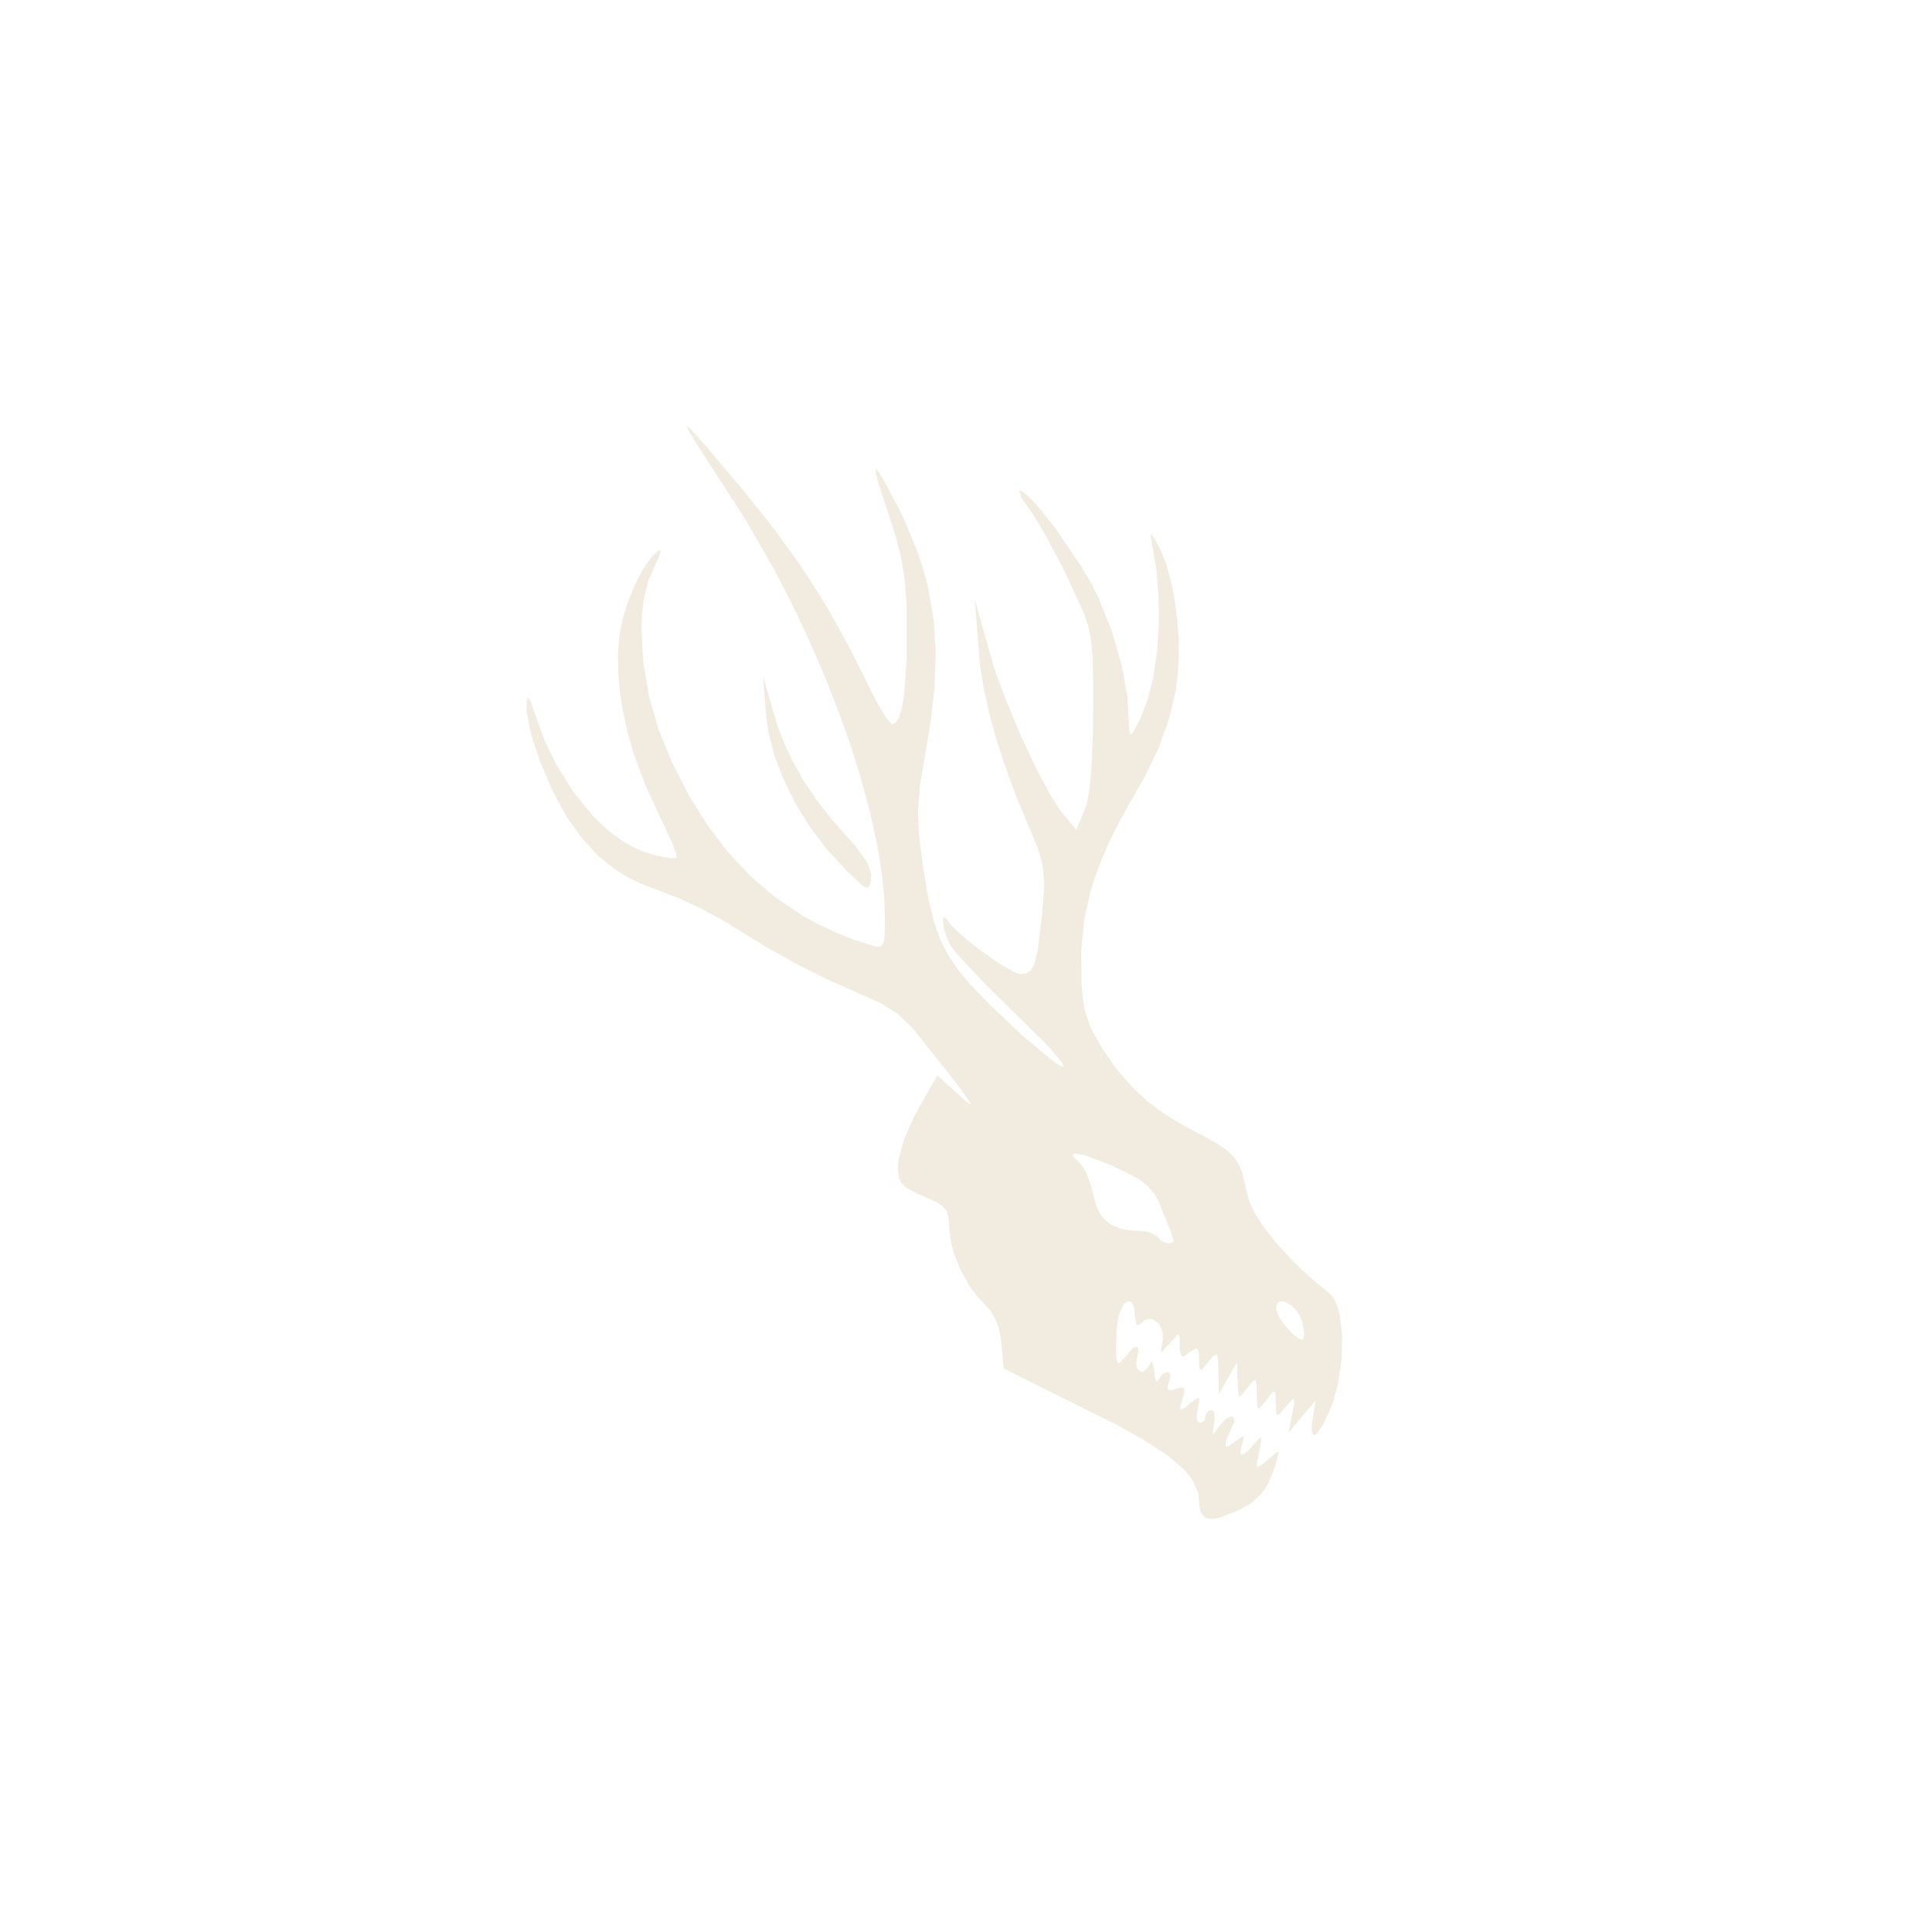
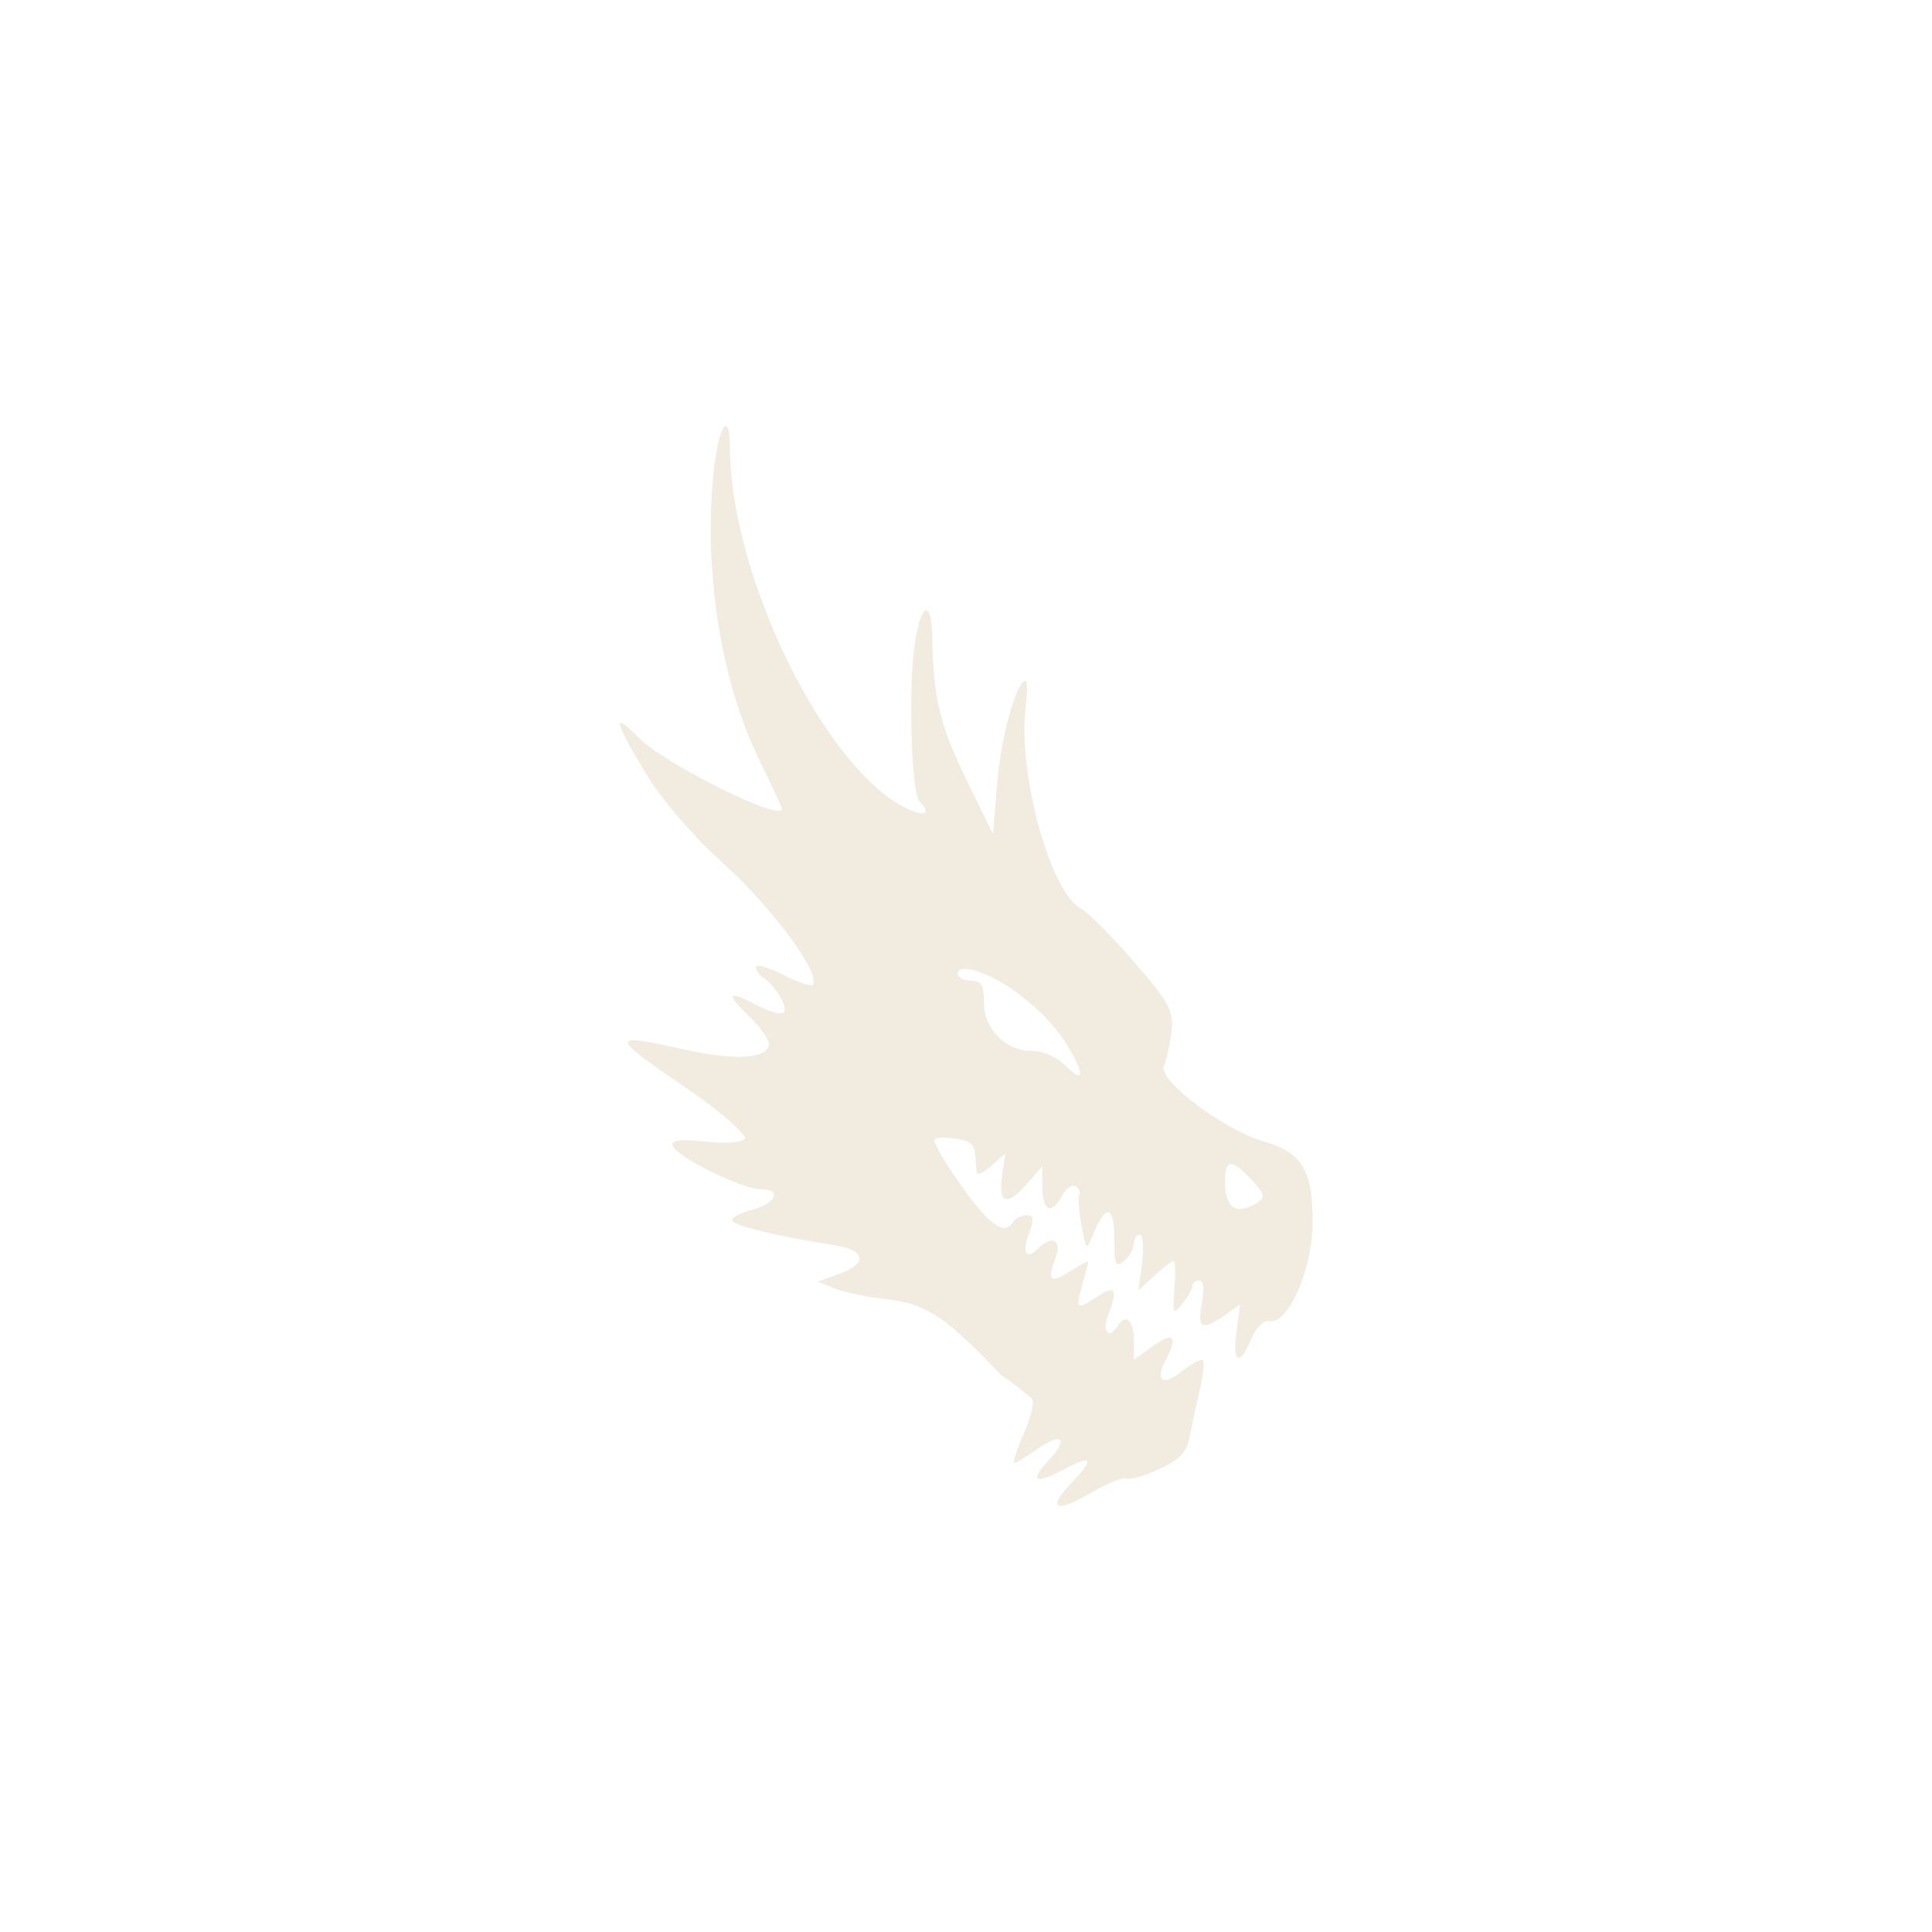
<svg xmlns="http://www.w3.org/2000/svg" width="1024" height="1024" viewBox="0 0 1024 1024">
-   <path fill="#f1ecdf" fill-rule="evenodd" transform="translate(-760.81 152.84) scale(3.3975)" d="M411.31 191.01L411.81 191.65L412.28 191.89L412.88 191.98L414.01 191.84L416.59 190.88L418.26 190.04L419.31 189.36L420.76 188.01L421.86 186.32L422.81 183.87L423.41 181.64L423.37 181.52L423.09 181.58L420.84 183.47L420.11 183.90L420.02 183.82L420.01 183.29L420.66 180.08L420.65 179.25L420.31 179.47L418.51 181.49L417.67 182.00L417.49 181.86L417.44 181.49L418.02 179.08L417.64 179.15L415.81 180.50L415.49 180.65L415.12 180.62L415.19 179.76L416.45 176.89L416.50 176.52L416.30 176.07L415.82 176.03L415.15 176.40L414.38 177.19L413.18 178.82L413.11 178.48L413.45 176.12L413.30 175.31L413.13 175.08L412.91 175.00L412.45 175.14L412.12 175.50L411.88 176.50L411.55 176.86L411.09 177.00L410.72 176.69L410.60 175.88L411.03 173.57L410.97 173.08L410.50 173.24L408.56 174.75L408.10 174.91L408.08 174.43L408.73 172.03L408.59 171.48L407.93 171.50L406.81 171.87L406.16 171.85L406.11 171.23L406.48 170.02L406.49 169.49L406.35 169.13L406.05 169.00L405.28 169.37L404.49 170.52L404.33 170.51L404.08 169.73L403.92 168.27L403.67 167.49L403.51 167.48L403.07 168.29L402.43 168.90L402.10 169.00L401.53 168.79L401.21 168.11L401.19 167.60L401.50 165.89L401.51 165.51L401.32 165.11L400.90 165.18L400.60 165.39L398.80 167.46L398.41 167.69L398.28 167.60L398.11 166.98L398.04 165.72L398.13 162.28L398.45 160.26L399.14 158.59L399.50 158.22L399.90 158.02L400.35 158.08L400.56 158.30L400.88 159.09L401.03 160.90L401.25 161.66L401.46 161.73L401.75 161.60L402.44 161.01L403.11 160.75L403.77 160.82L404.63 161.43L405.05 162.12L405.31 162.98L405.35 163.95L405.06 165.60L405.11 165.98L407.71 163.19L407.93 163.41L408.02 165.66L408.19 166.50L408.38 166.63L408.65 166.59L410.35 165.41L410.62 165.37L410.81 165.50L410.98 166.34L411.02 168.24L411.14 168.77L411.45 168.68L413.10 166.64L413.67 166.26L413.86 166.61L413.96 167.51L414.07 172.50L416.93 167.50L417.02 171.27L417.16 172.64L417.26 172.80L417.59 172.69L419.22 170.68L419.65 170.30L419.79 170.31L419.98 171.17L420.05 174.27L420.21 174.69L420.35 174.70L420.78 174.32L422.23 172.47L422.67 172.10L422.80 172.14L422.93 172.71L423.01 175.18L423.15 175.75L423.48 175.68L425.30 173.57L425.83 173.20L425.80 174.11L424.95 178.50L429.15 173.50L428.57 177.39L428.57 178.21L428.79 178.84L429.07 178.87L429.44 178.59L430.43 177.12L431.81 174.02L432.68 170.88L433.23 167.06L433.32 163.35L432.94 160.12L432.57 158.79L432.09 157.71L431.50 156.93L428.30 154.28L425.51 151.62L423.04 148.93L421.01 146.33L419.84 144.51L419.00 142.86L418.66 141.89L417.69 137.85L417.18 136.66L416.52 135.65L415.39 134.51L413.82 133.41L408.11 130.33L405.38 128.65L402.87 126.75L400.86 124.91L398.23 121.96L395.89 118.60L394.12 115.45L393.18 112.67L392.86 110.81L392.66 108.65L392.62 103.10L393.10 98.33L394.06 94.01L395.27 90.35L397.06 86.16L398.92 82.53L402.70 75.85L404.72 71.61L406.33 67.14L407.35 62.72L407.68 60.10L407.83 57.43L407.81 54.67L407.60 51.67L407.17 48.49L406.56 45.50L405.81 42.86L405.07 41.00L404.08 39.07L403.52 38.35L403.44 38.62L404.31 43.74L404.66 47.72L404.73 52.11L404.48 56.37L403.83 60.76L402.91 64.35L401.69 67.45L400.70 69.28L400.29 69.67L400.11 69.05L399.83 63.75L398.99 59.07L397.45 53.68L395.42 48.51L394.35 46.34L392.77 43.61L388.63 37.51L386.42 34.69L384.75 32.82L383.48 31.71L383.00 31.53L382.91 31.62L383.24 32.56L385.31 35.60L387.05 38.53L390.07 44.26L393.00 50.62L393.68 52.63L394.07 54.37L394.38 57.43L394.48 61.60L394.44 69.52L394.17 75.41L393.86 78.41L393.45 80.58L391.84 84.50L389.35 81.47L387.77 78.99L385.40 74.54L382.93 69.21L380.78 64.03L378.97 59.08L376.00 48.50L376.80 58.67L377.43 62.57L378.35 66.67L379.42 70.54L380.73 74.56L382.59 79.56L385.72 87.07L386.31 88.87L386.66 90.51L386.83 93.24L386.54 97.28L385.85 103.04L385.48 104.80L385.16 105.72L384.78 106.35L384.16 106.82L383.14 106.99L382.34 106.76L379.65 105.24L375.92 102.56L373.35 100.39L372.29 99.32L371.53 98.32L371.17 98.07L371.01 98.35L371.11 99.49L371.58 101.14L372.09 102.32L373.25 103.87L377.57 108.48L387.30 118.07L389.47 120.59L389.89 121.32L389.74 121.46L389.00 121.09L387.73 120.17L383.52 116.63L378.45 111.86L375.10 108.37L373.23 106.09L371.75 103.85L370.60 101.53L369.68 98.98L368.78 95.27L368.00 90.71L367.34 85.63L367.13 81.98L367.42 77.72L369.05 68.12L369.71 62.45L369.91 56.78L369.60 51.82L368.72 46.68L368.06 44.14L367.13 41.25L364.86 35.76L361.91 30.10L360.90 28.50L360.52 28.15L360.59 28.88L361.04 30.60L363.56 38.37L364.43 41.61L365.09 45.55L365.39 50.06L365.39 57.76L364.97 63.50L364.57 65.68L364.16 66.96L363.67 67.74L363.11 68.00L362.30 67.17L360.69 64.51L356.49 56.13L353.51 50.70L350.97 46.52L348.45 42.72L344.73 37.59L340.45 32.18L334.13 24.68L331.85 22.15L331.01 21.39L331.37 22.19L332.85 24.64L340.34 36.24L344.91 44.24L347.54 49.37L350.02 54.58L352.30 59.82L354.39 65.06L356.40 70.63L358.13 76.08L359.57 81.35L360.70 86.39L361.49 91.14L361.90 95.24L361.99 99.81L361.89 101.50L361.73 102.19L361.28 102.67L360.50 102.66L357.48 101.72L354.22 100.45L351.44 99.13L349.11 97.85L344.73 94.88L340.97 91.65L337.50 87.95L334.32 83.77L331.41 79.10L328.77 73.94L326.70 68.92L325.21 63.73L324.31 58.48L324.00 53.43L324.08 51.07L324.32 48.85L325.06 45.59L326.83 41.65L326.99 40.82L326.65 40.90L325.76 41.70L324.35 43.62L323.00 46.16L321.84 49.05L321.06 51.62L320.55 54.36L320.34 57.13L320.39 60.10L320.63 62.81L321.12 66.01L321.83 69.26L322.76 72.53L324.71 77.74L328.82 86.58L329.40 88.15L329.49 88.84L328.60 88.91L326.26 88.47L324.53 87.96L322.76 87.20L321.30 86.37L319.56 85.15L317.86 83.71L316.21 82.05L313.36 78.53L310.81 74.47L308.84 70.40L306.67 64.38L306.27 63.75L306.09 64.51L306.11 66.13L306.76 69.49L308.05 73.50L310.00 78.10L312.27 82.35L314.60 85.63L317.22 88.50L320.10 90.80L321.71 91.78L323.84 92.85L329.88 95.15L332.99 96.59L336.91 98.71L343.50 102.78L348.34 105.48L353.30 107.94L361.41 111.55L363.95 113.17L366.40 115.51L372.93 123.76L374.94 126.47L375.45 127.36L374.61 126.82L370.16 122.78L366.66 128.93L364.99 132.68L364.08 135.96L364.03 137.68L364.19 138.78L364.59 139.62L365.30 140.30L366.41 140.93L370.06 142.55L371.03 143.22L371.63 143.98L371.92 144.92L372.05 147.23L372.37 149.14L372.81 150.71L373.57 152.68L375.16 155.62L376.35 157.22L378.43 159.47L379.05 160.47L379.55 161.57L380.07 163.64L380.50 168.50L398.26 177.34L402.69 179.85L406.08 182.08L408.50 184.13L409.47 185.21L410.19 186.26L410.86 187.93L411.05 190.03ZM427.38 163.39L427.22 163.93L427.07 164.00L426.56 163.85L425.61 163.15L424.28 161.67L423.47 160.46L423.03 159.39L423.04 158.71L423.31 158.19L423.80 158.00L424.43 158.11L425.48 158.74L426.14 159.43L426.70 160.27L427.09 161.25L427.34 162.46ZM406.21 149.00L405.27 148.70L404.32 147.80L403.33 147.29L402.40 147.08L399.98 146.92L398.75 146.69L397.36 146.12L396.49 145.50L395.77 144.71L395.03 143.38L394.09 139.81L393.41 138.03L392.61 136.67L391.33 135.39L391.33 135.05L391.83 134.97L393.19 135.25L397.16 136.74L400.84 138.53L402.20 139.41L403.02 140.10L403.92 141.14L404.66 142.38L406.51 146.97L407.00 148.52L406.89 148.82ZM356.17 91.03L358.61 93.28L359.05 93.50L359.48 93.40L359.78 92.53L359.83 91.42L359.52 90.28L359.04 89.31L357.39 87.01L353.75 82.91L351.43 79.96L349.19 76.62L347.47 73.52L346.32 71.07L345.21 68.19L342.96 60.50L343.46 66.79L343.82 69.28L344.66 72.59L346.05 76.35L348.08 80.46L350.32 84.08L352.90 87.49Z" />
+   <g transform="translate(-894.83 -53.67) scale(3.4545)">
+     <defs />
+     <g>
+       <path d="M373.38,190.19c-0.399,0.65-2.74,0.85-6.08,0.5c-3.92-0.4-5.319-0.23-5.069,0.63   c0.51,1.67,10.649,6.68,13.529,6.68c3.41,0,2.3,2.23-1.609,3.24c-1.771,0.46-3,1.19-2.73,1.63c0.49,0.8,7.48,2.47,15.33,3.66   c5.11,0.78,5.56,2.8,1,4.46l-3.25,1.18l2.5,1.03c1.225,0.497,4.167,1.142,6.896,1.526c0.771,0.064,1.523,0.156,2.244,0.301   c2.08,0.321,3.478,0.75,4.158,1.153c2.503,1.076,4.618,2.705,6.537,4.573c1.982,1.734,3.851,3.697,5.729,5.71   c1.358,0.879,2.873,2.054,4.774,3.627c0.47,0.38-0.07,2.77-1.189,5.3c-1.12,2.54-1.79,4.61-1.5,4.61c0.3,0,1.869-0.95,3.5-2.11   c3.76-2.68,4.93-1.66,1.85,1.61c-3.12,3.32-2.21,3.9,2.31,1.47c4.37-2.34,4.69-1.63,1.011,2.21c-3.74,3.91-2.261,4.56,3.149,1.39   c2.511-1.47,4.91-2.45,5.34-2.19c0.431,0.27,2.66-0.36,4.95-1.38c3.12-1.4,4.311-2.58,4.721-4.69c0.3-1.54,1.01-4.78,1.569-7.19   c0.561-2.42,0.8-4.6,0.53-4.87c-0.26-0.26-1.73,0.51-3.25,1.71c-2.97,2.33-4.14,1.43-2.39-1.84c1.869-3.51,1.14-4.31-1.94-2.12   l-3,2.14v-3.07c0-3.01-1.27-4.06-2.5-2.07c-1.31,2.11-2.42,0.93-1.48-1.57c1.54-4.03,1.171-4.79-1.479-3.05   c-3.37,2.21-3.54,2.1-2.47-1.62c0.51-1.79,0.93-3.41,0.93-3.62c0-0.2-1.16,0.39-2.59,1.32c-3.16,2.08-3.771,1.62-2.46-1.82   c1.09-2.88-0.47-3.72-2.73-1.46c-1.76,1.76-2.41,0.46-1.27-2.54c0.79-2.08,0.7-2.64-0.42-2.64c-0.771,0-1.69,0.45-2.03,1   c-1.32,2.13-3.38,0.77-7.61-5.03c-3.283-4.505-4.202-6.642-4.534-7.363l-2.479-6.44l-26.251-0.854L373.38,190.19   C373.41,190.285,373.414,190.135,373.38,190.19z" fill="#f1ecdf" />
+       <path d="M453.01,190.69c-6.279-1.84-16.359-9.43-15.399-11.6c0.39-0.87,0.909-3.22,1.14-5.21c0.39-3.25-0.18-4.33-5.69-10.73    c-3.369-3.91-7.05-7.61-8.189-8.22c-4.7-2.51-9.69-20.72-8.47-30.87c0.27-2.23,0.27-4.06-0.011-4.06c-1.38,0-3.739,8.43-4.34,15.5    l-0.67,8l-4.149-8.5c-3.99-8.17-5.03-12.56-5.171-21.75c-0.079-5.92-1.71-5.31-2.67,1c-1.01,6.58-0.54,22.93,0.69,24.2    c1.979,2.04,0.76,2.52-2.33,0.92c-12.46-6.43-26.62-35.63-26.73-55.12c-0.039-6.25-1.859-3.18-2.56,4.31    c-1.43,15.25,1.29,31.83,7.17,43.8c1.851,3.77,3.37,7.04,3.37,7.25c0,2.1-18.02-6.85-22.01-10.93c-4.08-4.17-3.76-2.57,1.1,5.47    c2.57,4.25,7.141,9.53,12.29,14.21c7.37,6.7,14.76,16.83,13.32,18.28c-0.28,0.27-2.351-0.44-4.601-1.59    c-2.26-1.15-4.1-1.65-4.1-1.12c0,0.53,0.61,1.33,1.35,1.77c0.75,0.44,1.891,1.81,2.54,3.05c1.45,2.76,0.061,2.99-4.29,0.73    c-3.949-2.07-4.149-1.38-0.59,2.03c1.641,1.58,2.99,3.45,2.99,4.16c0,2.27-4.97,2.65-12.63,0.96    c-12.13-2.66-12.101-2.41,0.63,6.32c4.663,3.19,8.074,6.292,8.38,7.24l28.976,0.417c0.116-0.615,1.076-0.592,2.784-0.426    c2.521,0.24,3.4,0.82,3.5,2.32c0.08,1.1,0.2,2.41,0.25,2.9c0.061,0.5,1.07,0.05,2.25-1l2.13-1.9l-0.47,3.29    c-0.62,4.4,0.66,4.93,3.67,1.52l2.471-2.81l0.029,3.25c0.03,3.68,1.431,4.24,3.04,1.22c0.601-1.11,1.53-1.76,2.061-1.43    c0.529,0.33,0.779,0.9,0.55,1.28c-0.22,0.37-0.07,2.48,0.33,4.68c0.74,3.99,0.74,4,1.83,1.35c1.91-4.64,3.22-4.35,3.22,0.71    c0,4.05,0.2,4.52,1.5,3.44c0.82-0.68,1.5-1.86,1.5-2.62c0-0.76,0.41-1.38,0.9-1.38c0.5,0,0.67,1.91,0.369,4.25l-0.55,4.25    l2.46-2.25c1.351-1.24,2.66-2.25,2.91-2.25s0.32,1.91,0.141,4.25c-0.301,3.98-0.221,4.13,1.22,2.31c0.85-1.07,1.55-2.31,1.55-2.75    c0-0.45,0.47-0.81,1.05-0.81c0.65,0,0.79,1.31,0.38,3.5c-0.729,3.9,0,4.28,3.5,1.84l2.38-1.67l-0.56,4.17    c-0.65,4.87,0.47,5.45,2.26,1.15c0.75-1.82,1.87-2.91,2.82-2.75c2.82,0.47,6.479-7.72,6.58-14.74    C460.53,195.21,458.92,192.42,453.01,190.69z M422.29,178.85c-1.16-1.17-3.36-2.09-4.94-2.08c-4.01,0.03-7.35-3.35-7.35-7.44    c0-2.66-0.4-3.33-2-3.33c-1.1,0-2-0.5-2-1.11c0-1.72,5.02-0.1,9,2.91c4.22,3.19,6.52,5.75,8.59,9.54    C425.55,180.93,425.01,181.56,422.29,178.85z M451.97,200.04c-3.229,2.04-4.97,0.93-4.97-3.21c0-3.5,0.96-3.57,4.05-0.28    C453.07,198.71,453.22,199.25,451.97,200.04z" fill="#f1ecdf" />
+     </g>
+   </g>
</svg>
